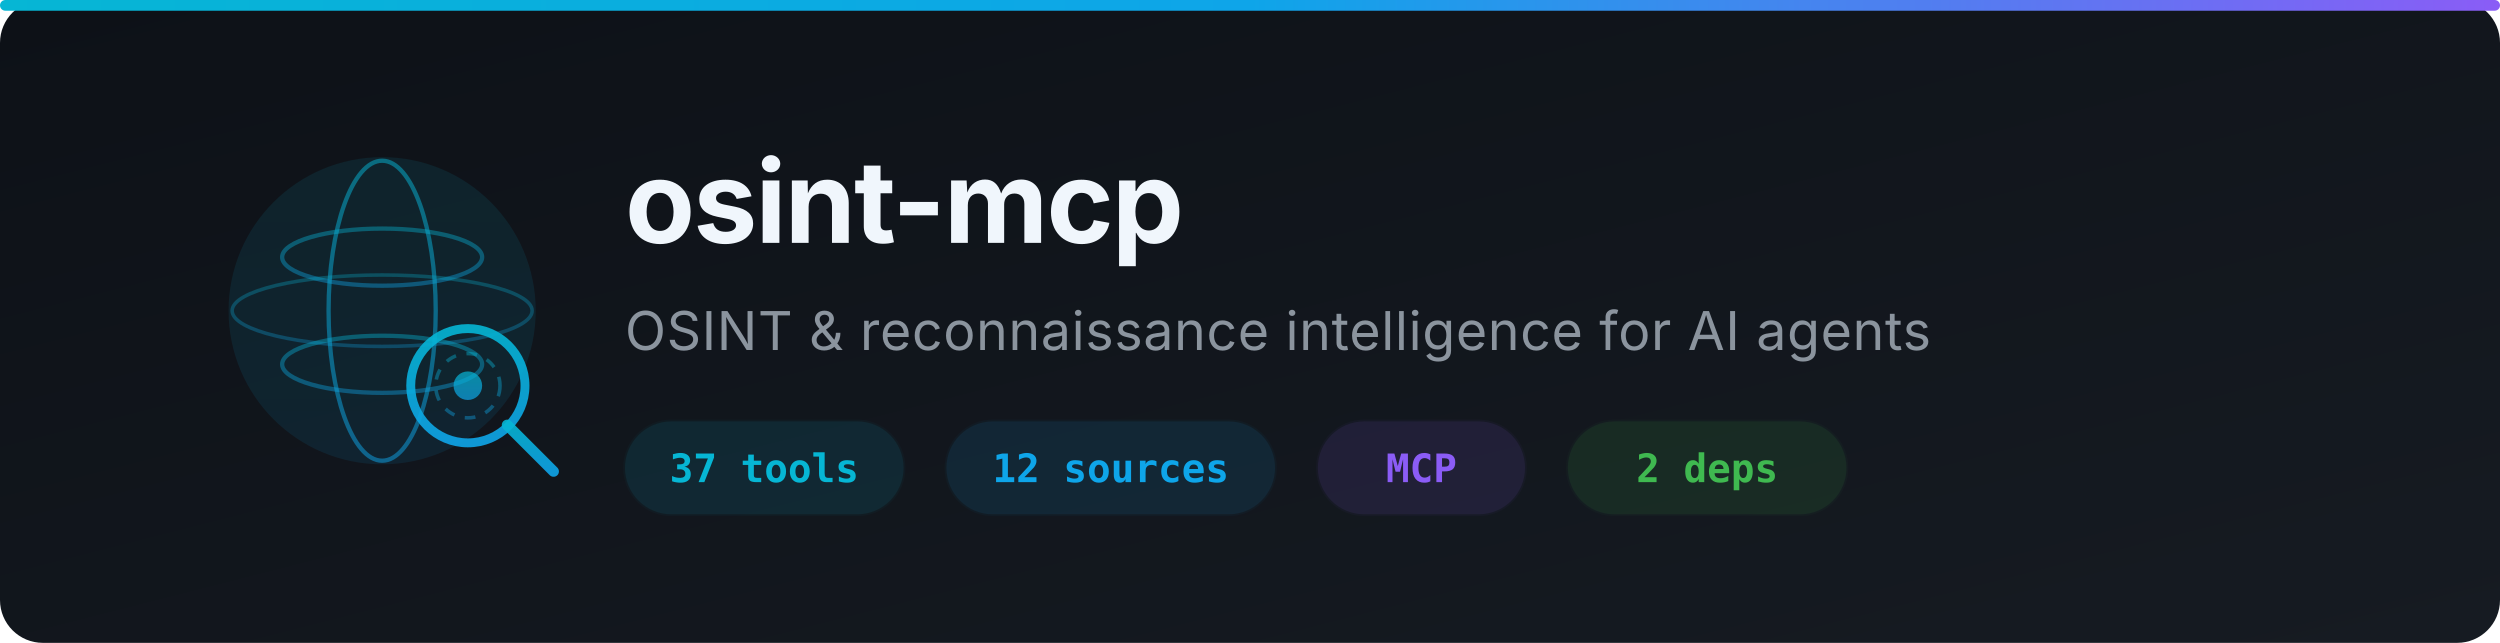
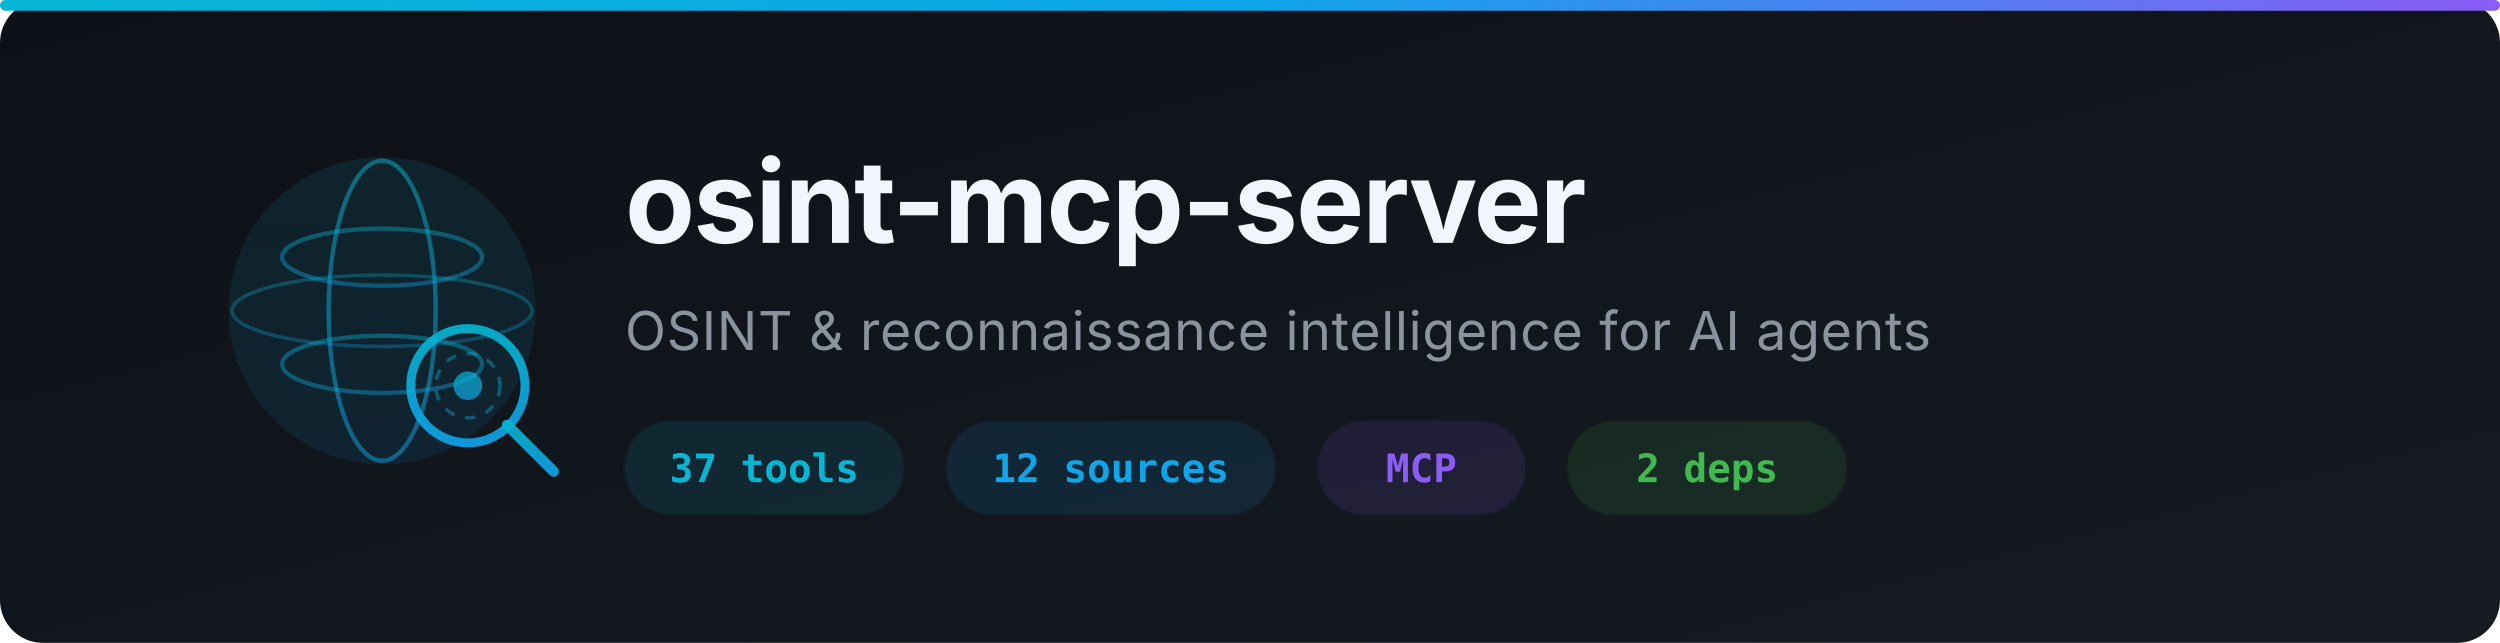
<svg xmlns="http://www.w3.org/2000/svg" width="700" height="180" viewBox="0 0 700 180">
  <defs>
    <linearGradient id="bg" x1="0%" y1="0%" x2="100%" y2="100%">
      <stop offset="0%" style="stop-color:#0d1117;stop-opacity:1" />
      <stop offset="100%" style="stop-color:#161b22;stop-opacity:1" />
    </linearGradient>
    <linearGradient id="accent" x1="0%" y1="0%" x2="100%" y2="0%">
      <stop offset="0%" style="stop-color:#06b6d4" />
      <stop offset="50%" style="stop-color:#0ea5e9" />
      <stop offset="100%" style="stop-color:#8b5cf6" />
    </linearGradient>
    <linearGradient id="icon-fill" x1="0%" y1="0%" x2="0%" y2="100%">
      <stop offset="0%" style="stop-color:#06b6d4" />
      <stop offset="100%" style="stop-color:#0ea5e9" />
    </linearGradient>
  </defs>
  <rect width="700" height="180" rx="12" fill="url(#bg)" />
  <rect x="0" y="0" width="700" height="3" rx="1.5" fill="url(#accent)" />
  <g transform="translate(55, 32)">
    <circle cx="52" cy="55" r="42" fill="url(#icon-fill)" opacity="0.1" stroke="url(#icon-fill)" stroke-width="2" />
    <ellipse cx="52" cy="40" rx="28" ry="8" fill="none" stroke="url(#icon-fill)" stroke-width="1.2" opacity="0.4" />
    <ellipse cx="52" cy="55" rx="42" ry="10" fill="none" stroke="url(#icon-fill)" stroke-width="1" opacity="0.3" />
    <ellipse cx="52" cy="70" rx="28" ry="8" fill="none" stroke="url(#icon-fill)" stroke-width="1.2" opacity="0.4" />
    <ellipse cx="52" cy="55" rx="15" ry="42" fill="none" stroke="url(#icon-fill)" stroke-width="1.2" opacity="0.5" />
    <line x1="52" y1="13" x2="52" y2="97" stroke="url(#icon-fill)" stroke-width="1" opacity="0.3" />
    <circle cx="76" cy="76" r="16" fill="none" stroke="url(#icon-fill)" stroke-width="2.5" opacity="0.9" />
    <line x1="87" y1="87" x2="100" y2="100" stroke="url(#icon-fill)" stroke-width="3" stroke-linecap="round" opacity="0.9" />
    <circle cx="76" cy="76" r="4" fill="url(#icon-fill)" opacity="0.7" />
    <circle cx="76" cy="76" r="9" fill="none" stroke="url(#icon-fill)" stroke-width="1" stroke-dasharray="3 3" opacity="0.4" />
  </g>
  <text x="175" y="68" font-family="'SF Pro Display', 'Segoe UI', system-ui, -apple-system, sans-serif" font-size="32" font-weight="700" fill="#f0f6fc" letter-spacing="-0.5">
-     osint-mcp
+     osint-mcp-server
  </text>
  <text x="175" y="98" font-family="'SF Pro Text', 'Segoe UI', system-ui, -apple-system, sans-serif" font-size="15" fill="#8b949e" letter-spacing="0.2">
    OSINT &amp; reconnaissance intelligence for AI agents
  </text>
  <g transform="translate(175, 118)">
    <rect x="0" y="0" width="78" height="26" rx="13" fill="#06b6d4" opacity="0.12" stroke="#06b6d4" stroke-width="1" stroke-opacity="0.3" />
    <text x="39" y="17" font-family="'SF Mono', 'Cascadia Code', monospace" font-size="11" fill="#06b6d4" text-anchor="middle" font-weight="600">37 tools</text>
    <rect x="90" y="0" width="92" height="26" rx="13" fill="#0ea5e9" opacity="0.12" stroke="#0ea5e9" stroke-width="1" stroke-opacity="0.3" />
    <text x="136" y="17" font-family="'SF Mono', 'Cascadia Code', monospace" font-size="11" fill="#0ea5e9" text-anchor="middle" font-weight="600">12 sources</text>
    <rect x="194" y="0" width="58" height="26" rx="13" fill="#8b5cf6" opacity="0.12" stroke="#8b5cf6" stroke-width="1" stroke-opacity="0.3" />
    <text x="223" y="17" font-family="'SF Mono', 'Cascadia Code', monospace" font-size="11" fill="#8b5cf6" text-anchor="middle" font-weight="600">MCP</text>
    <rect x="264" y="0" width="78" height="26" rx="13" fill="#3fb950" opacity="0.12" stroke="#3fb950" stroke-width="1" stroke-opacity="0.3" />
    <text x="303" y="17" font-family="'SF Mono', 'Cascadia Code', monospace" font-size="11" fill="#3fb950" text-anchor="middle" font-weight="600">2 deps</text>
  </g>
</svg>
